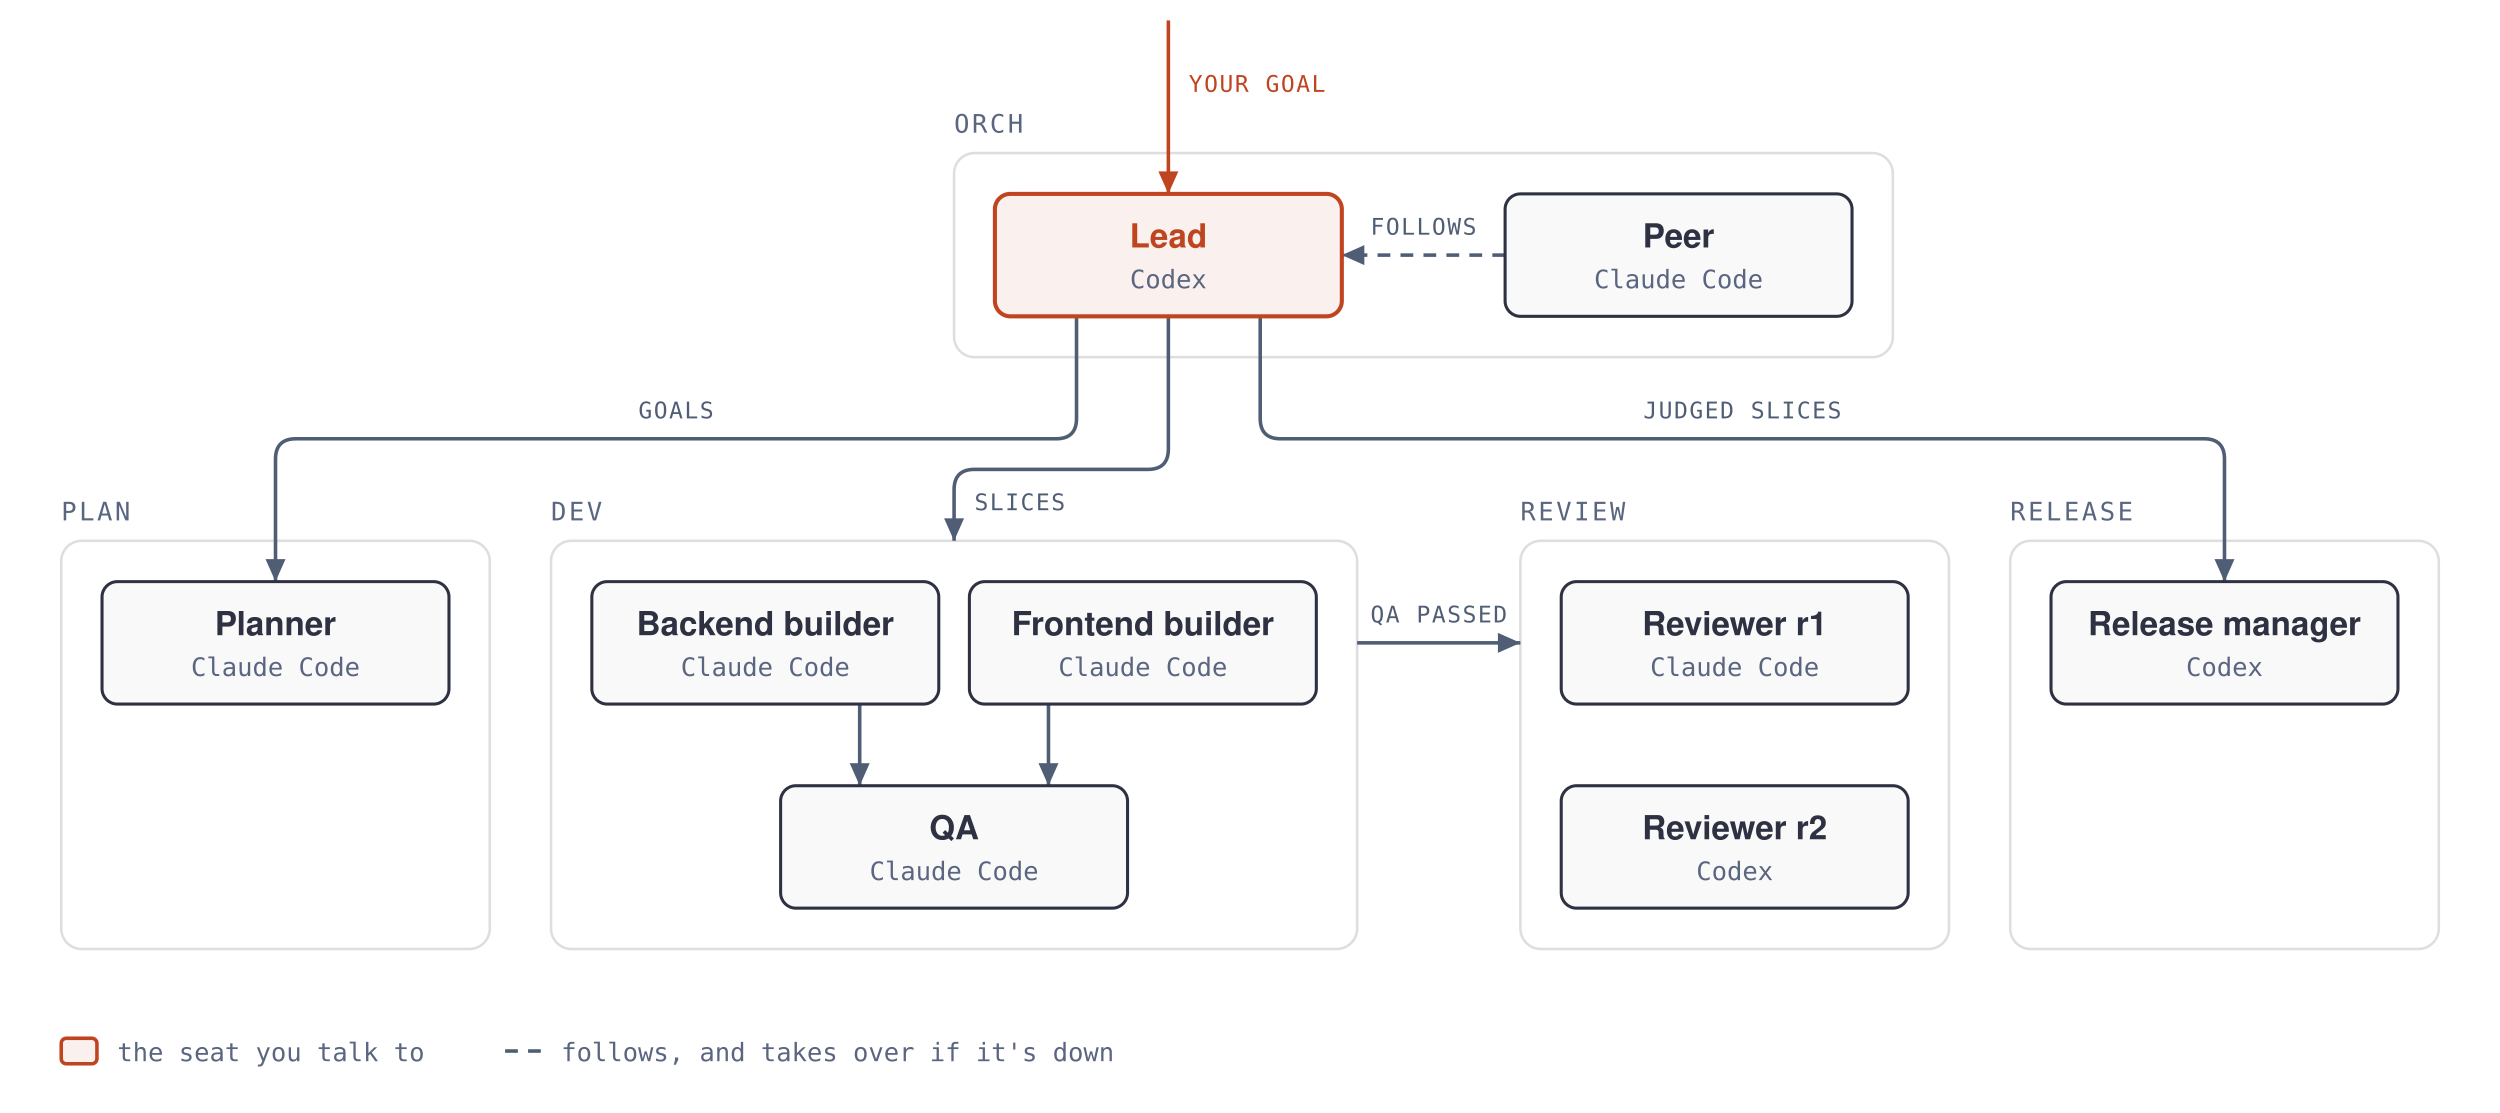
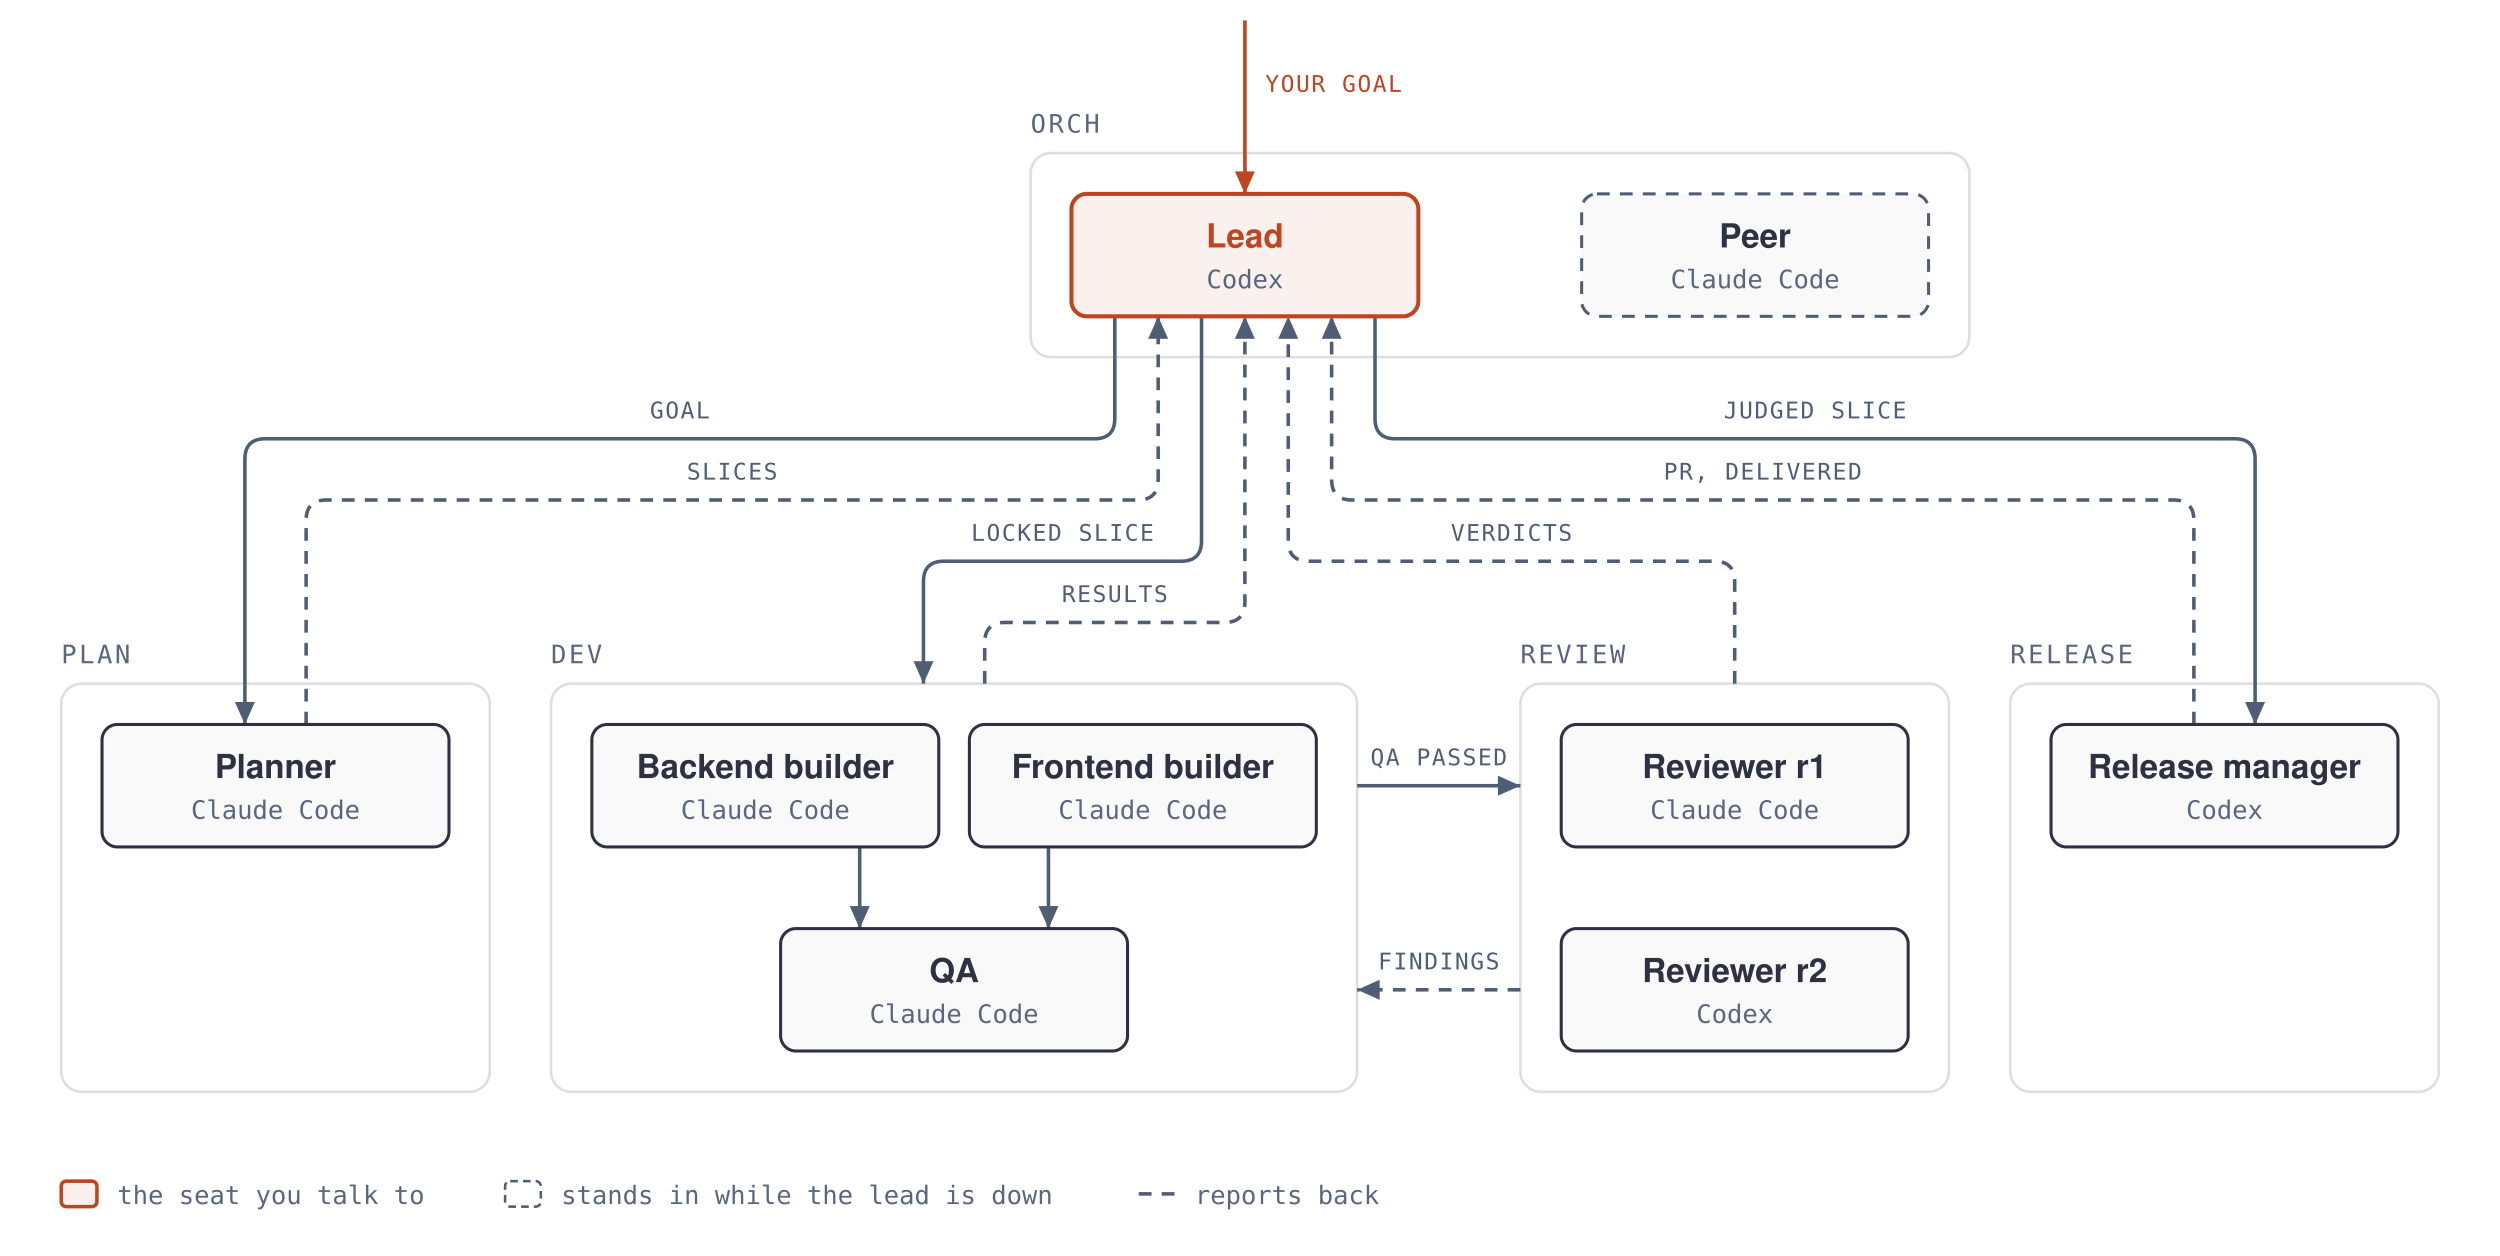
- <svg xmlns="http://www.w3.org/2000/svg" viewBox="0 0 980 436" width="980" height="436" role="img" aria-labelledby="seats-title seats-desc">
+ <svg xmlns="http://www.w3.org/2000/svg" viewBox="0 0 980 492" width="980" height="492" role="img" aria-labelledby="seats-title seats-desc">
  <defs>
    <marker id="seats-arrow-muted" viewBox="0 0 10 10" refX="9" refY="5" markerWidth="7" markerHeight="7" orient="auto-start-reverse">
      <path d="M0,1 L9,5 L0,9 z" fill="#4f5d75" />
    </marker>
    <marker id="seats-arrow-accent" viewBox="0 0 10 10" refX="9" refY="5" markerWidth="7" markerHeight="7" orient="auto-start-reverse">
      <path d="M0,1 L9,5 L0,9 z" fill="#bf4520" />
    </marker>
  </defs>
-   <rect x="374" y="60" width="368" height="80" rx="8" fill="none" stroke="rgba(45,49,66,0.16)" stroke-width="1" />
-   <rect x="788" y="212" width="168" height="160" rx="8" fill="none" stroke="rgba(45,49,66,0.16)" stroke-width="1" />
-   <rect x="596" y="212" width="168" height="160" rx="8" fill="none" stroke="rgba(45,49,66,0.16)" stroke-width="1" />
-   <rect x="216" y="212" width="316" height="160" rx="8" fill="none" stroke="rgba(45,49,66,0.16)" stroke-width="1" />
-   <rect x="24" y="212" width="168" height="160" rx="8" fill="none" stroke="rgba(45,49,66,0.16)" stroke-width="1" />
-   <path d="M458,8 L458,76" fill="none" stroke="#bf4520" stroke-width="1.4" marker-end="url(#seats-arrow-accent)" />
-   <path d="M590,100 L526,100" fill="none" stroke="#4f5d75" stroke-width="1.4" stroke-dasharray="5,4" marker-end="url(#seats-arrow-muted)" />
-   <path d="M422,124 L422,164 Q422,172 414,172 L116,172 Q108,172 108,180 L108,228" fill="none" stroke="#4f5d75" stroke-width="1.4" marker-end="url(#seats-arrow-muted)" />
-   <path d="M458,124 L458,176 Q458,184 450,184 L382,184 Q374,184 374,192 L374,212" fill="none" stroke="#4f5d75" stroke-width="1.4" marker-end="url(#seats-arrow-muted)" />
-   <path d="M494,124 L494,164 Q494,172 502,172 L864,172 Q872,172 872,180 L872,228" fill="none" stroke="#4f5d75" stroke-width="1.4" marker-end="url(#seats-arrow-muted)" />
-   <path d="M337,276 L337,308" fill="none" stroke="#4f5d75" stroke-width="1.4" marker-end="url(#seats-arrow-muted)" />
-   <path d="M411,276 L411,308" fill="none" stroke="#4f5d75" stroke-width="1.4" marker-end="url(#seats-arrow-muted)" />
-   <path d="M532,252 L596,252" fill="none" stroke="#4f5d75" stroke-width="1.4" marker-end="url(#seats-arrow-muted)" />
-   <text x="24" y="204" font-family="'Geist Mono', ui-monospace, SFMono-Regular, Menlo, Consolas, monospace" font-size="10" font-weight="400" fill="#5a6580" text-anchor="start" letter-spacing="1">PLAN</text>
-   <text x="216" y="204" font-family="'Geist Mono', ui-monospace, SFMono-Regular, Menlo, Consolas, monospace" font-size="10" font-weight="400" fill="#5a6580" text-anchor="start" letter-spacing="1">DEV</text>
-   <text x="596" y="204" font-family="'Geist Mono', ui-monospace, SFMono-Regular, Menlo, Consolas, monospace" font-size="10" font-weight="400" fill="#5a6580" text-anchor="start" letter-spacing="1">REVIEW</text>
-   <text x="788" y="204" font-family="'Geist Mono', ui-monospace, SFMono-Regular, Menlo, Consolas, monospace" font-size="10" font-weight="400" fill="#5a6580" text-anchor="start" letter-spacing="1">RELEASE</text>
-   <rect x="40" y="228" width="136" height="48" rx="6" fill="rgba(45,49,66,0.03)" stroke="#2d3142" stroke-width="1.2" />
-   <text x="108" y="249" font-family="Geist, system-ui, -apple-system, 'Segoe UI', Helvetica, Arial, sans-serif" font-size="13" font-weight="600" fill="#2d3142" text-anchor="middle">Planner</text>
-   <text x="108" y="265" font-family="'Geist Mono', ui-monospace, SFMono-Regular, Menlo, Consolas, monospace" font-size="10" font-weight="400" fill="#5a6580" text-anchor="middle">Claude Code</text>
-   <rect x="232" y="228" width="136" height="48" rx="6" fill="rgba(45,49,66,0.03)" stroke="#2d3142" stroke-width="1.2" />
-   <text x="300" y="249" font-family="Geist, system-ui, -apple-system, 'Segoe UI', Helvetica, Arial, sans-serif" font-size="13" font-weight="600" fill="#2d3142" text-anchor="middle">Backend builder</text>
-   <text x="300" y="265" font-family="'Geist Mono', ui-monospace, SFMono-Regular, Menlo, Consolas, monospace" font-size="10" font-weight="400" fill="#5a6580" text-anchor="middle">Claude Code</text>
-   <rect x="380" y="228" width="136" height="48" rx="6" fill="rgba(45,49,66,0.03)" stroke="#2d3142" stroke-width="1.2" />
-   <text x="448" y="249" font-family="Geist, system-ui, -apple-system, 'Segoe UI', Helvetica, Arial, sans-serif" font-size="13" font-weight="600" fill="#2d3142" text-anchor="middle">Frontend builder</text>
-   <text x="448" y="265" font-family="'Geist Mono', ui-monospace, SFMono-Regular, Menlo, Consolas, monospace" font-size="10" font-weight="400" fill="#5a6580" text-anchor="middle">Claude Code</text>
-   <rect x="306" y="308" width="136" height="48" rx="6" fill="rgba(45,49,66,0.03)" stroke="#2d3142" stroke-width="1.2" />
-   <text x="374" y="329" font-family="Geist, system-ui, -apple-system, 'Segoe UI', Helvetica, Arial, sans-serif" font-size="13" font-weight="600" fill="#2d3142" text-anchor="middle">QA</text>
-   <text x="374" y="345" font-family="'Geist Mono', ui-monospace, SFMono-Regular, Menlo, Consolas, monospace" font-size="10" font-weight="400" fill="#5a6580" text-anchor="middle">Claude Code</text>
-   <rect x="612" y="228" width="136" height="48" rx="6" fill="rgba(45,49,66,0.03)" stroke="#2d3142" stroke-width="1.2" />
-   <text x="680" y="249" font-family="Geist, system-ui, -apple-system, 'Segoe UI', Helvetica, Arial, sans-serif" font-size="13" font-weight="600" fill="#2d3142" text-anchor="middle">Reviewer r1</text>
-   <text x="680" y="265" font-family="'Geist Mono', ui-monospace, SFMono-Regular, Menlo, Consolas, monospace" font-size="10" font-weight="400" fill="#5a6580" text-anchor="middle">Claude Code</text>
-   <rect x="612" y="308" width="136" height="48" rx="6" fill="rgba(45,49,66,0.03)" stroke="#2d3142" stroke-width="1.2" />
-   <text x="680" y="329" font-family="Geist, system-ui, -apple-system, 'Segoe UI', Helvetica, Arial, sans-serif" font-size="13" font-weight="600" fill="#2d3142" text-anchor="middle">Reviewer r2</text>
-   <text x="680" y="345" font-family="'Geist Mono', ui-monospace, SFMono-Regular, Menlo, Consolas, monospace" font-size="10" font-weight="400" fill="#5a6580" text-anchor="middle">Codex</text>
-   <rect x="804" y="228" width="136" height="48" rx="6" fill="rgba(45,49,66,0.03)" stroke="#2d3142" stroke-width="1.2" />
-   <text x="872" y="249" font-family="Geist, system-ui, -apple-system, 'Segoe UI', Helvetica, Arial, sans-serif" font-size="13" font-weight="600" fill="#2d3142" text-anchor="middle">Release manager</text>
-   <text x="872" y="265" font-family="'Geist Mono', ui-monospace, SFMono-Regular, Menlo, Consolas, monospace" font-size="10" font-weight="400" fill="#5a6580" text-anchor="middle">Codex</text>
-   <text x="374" y="52" font-family="'Geist Mono', ui-monospace, SFMono-Regular, Menlo, Consolas, monospace" font-size="10" font-weight="400" fill="#5a6580" text-anchor="start" letter-spacing="1">ORCH</text>
-   <rect x="390" y="76" width="136" height="48" rx="6" fill="rgba(191,69,32,0.08)" stroke="#bf4520" stroke-width="1.6" />
-   <text x="458" y="97" font-family="Geist, system-ui, -apple-system, 'Segoe UI', Helvetica, Arial, sans-serif" font-size="13" font-weight="600" fill="#bf4520" text-anchor="middle">Lead</text>
-   <text x="458" y="113" font-family="'Geist Mono', ui-monospace, SFMono-Regular, Menlo, Consolas, monospace" font-size="10" font-weight="400" fill="#5a6580" text-anchor="middle">Codex</text>
-   <rect x="590" y="76" width="136" height="48" rx="6" fill="rgba(45,49,66,0.03)" stroke="#2d3142" stroke-width="1.2" />
-   <text x="658" y="97" font-family="Geist, system-ui, -apple-system, 'Segoe UI', Helvetica, Arial, sans-serif" font-size="13" font-weight="600" fill="#2d3142" text-anchor="middle">Peer</text>
-   <text x="658" y="113" font-family="'Geist Mono', ui-monospace, SFMono-Regular, Menlo, Consolas, monospace" font-size="10" font-weight="400" fill="#5a6580" text-anchor="middle">Claude Code</text>
-   <text x="466" y="36" font-family="'Geist Mono', ui-monospace, SFMono-Regular, Menlo, Consolas, monospace" font-size="9" font-weight="400" fill="#bf4520" text-anchor="start" letter-spacing="0.6">YOUR GOAL</text>
-   <text x="558" y="92" font-family="'Geist Mono', ui-monospace, SFMono-Regular, Menlo, Consolas, monospace" font-size="9" font-weight="400" fill="#4f5d75" text-anchor="middle" letter-spacing="0.6">FOLLOWS</text>
-   <text x="265" y="164" font-family="'Geist Mono', ui-monospace, SFMono-Regular, Menlo, Consolas, monospace" font-size="9" font-weight="400" fill="#4f5d75" text-anchor="middle" letter-spacing="0.6">GOALS</text>
-   <text x="382" y="200" font-family="'Geist Mono', ui-monospace, SFMono-Regular, Menlo, Consolas, monospace" font-size="9" font-weight="400" fill="#4f5d75" text-anchor="start" letter-spacing="0.6">SLICES</text>
-   <text x="683" y="164" font-family="'Geist Mono', ui-monospace, SFMono-Regular, Menlo, Consolas, monospace" font-size="9" font-weight="400" fill="#4f5d75" text-anchor="middle" letter-spacing="0.6">JUDGED SLICES</text>
-   <text x="564" y="244" font-family="'Geist Mono', ui-monospace, SFMono-Regular, Menlo, Consolas, monospace" font-size="9" font-weight="400" fill="#4f5d75" text-anchor="middle" letter-spacing="0.6">QA PASSED</text>
-   <rect x="24" y="407" width="14" height="10" rx="2" fill="rgba(191,69,32,0.08)" stroke="#bf4520" stroke-width="1.4" />
-   <text x="46" y="416" font-family="'Geist Mono', ui-monospace, SFMono-Regular, Menlo, Consolas, monospace" font-size="10" fill="#5a6580">the seat you talk to</text>
-   <line x1="198.0" y1="412" x2="214.0" y2="412" stroke="#4f5d75" stroke-width="1.4" stroke-dasharray="5,4" />
-   <text x="220.0" y="416" font-family="'Geist Mono', ui-monospace, SFMono-Regular, Menlo, Consolas, monospace" font-size="10" fill="#5a6580">follows, and takes over if it's down</text>
+   <rect x="404" y="60" width="368" height="80" rx="8" fill="none" stroke="rgba(45,49,66,0.16)" stroke-width="1" />
+   <rect x="788" y="268" width="168" height="160" rx="8" fill="none" stroke="rgba(45,49,66,0.16)" stroke-width="1" />
+   <rect x="596" y="268" width="168" height="160" rx="8" fill="none" stroke="rgba(45,49,66,0.16)" stroke-width="1" />
+   <rect x="216" y="268" width="316" height="160" rx="8" fill="none" stroke="rgba(45,49,66,0.16)" stroke-width="1" />
+   <rect x="24" y="268" width="168" height="160" rx="8" fill="none" stroke="rgba(45,49,66,0.16)" stroke-width="1" />
+   <path d="M488,8 L488,76" fill="none" stroke="#bf4520" stroke-width="1.4" marker-end="url(#seats-arrow-accent)" />
+   <path d="M437,124 L437,164 Q437,172 429,172 L104,172 Q96,172 96,180 L96,284" fill="none" stroke="#4f5d75" stroke-width="1.4" marker-end="url(#seats-arrow-muted)" />
+   <path d="M120,284 L120,204 Q120,196 128,196 L446,196 Q454,196 454,188 L454,124" fill="none" stroke="#4f5d75" stroke-width="1.4" stroke-dasharray="5,4" marker-end="url(#seats-arrow-muted)" />
+   <path d="M471,124 L471,212 Q471,220 463,220 L370,220 Q362,220 362,228 L362,268" fill="none" stroke="#4f5d75" stroke-width="1.4" marker-end="url(#seats-arrow-muted)" />
+   <path d="M386,268 L386,252 Q386,244 394,244 L480,244 Q488,244 488,236 L488,124" fill="none" stroke="#4f5d75" stroke-width="1.4" stroke-dasharray="5,4" marker-end="url(#seats-arrow-muted)" />
+   <path d="M680,268 L680,228 Q680,220 672,220 L513,220 Q505,220 505,212 L505,124" fill="none" stroke="#4f5d75" stroke-width="1.4" stroke-dasharray="5,4" marker-end="url(#seats-arrow-muted)" />
+   <path d="M860,284 L860,204 Q860,196 852,196 L530,196 Q522,196 522,188 L522,124" fill="none" stroke="#4f5d75" stroke-width="1.4" stroke-dasharray="5,4" marker-end="url(#seats-arrow-muted)" />
+   <path d="M539,124 L539,164 Q539,172 547,172 L876,172 Q884,172 884,180 L884,284" fill="none" stroke="#4f5d75" stroke-width="1.4" marker-end="url(#seats-arrow-muted)" />
+   <path d="M337,332 L337,364" fill="none" stroke="#4f5d75" stroke-width="1.4" marker-end="url(#seats-arrow-muted)" />
+   <path d="M411,332 L411,364" fill="none" stroke="#4f5d75" stroke-width="1.4" marker-end="url(#seats-arrow-muted)" />
+   <path d="M532,308 L596,308" fill="none" stroke="#4f5d75" stroke-width="1.4" marker-end="url(#seats-arrow-muted)" />
+   <path d="M596,388 L532,388" fill="none" stroke="#4f5d75" stroke-width="1.4" stroke-dasharray="5,4" marker-end="url(#seats-arrow-muted)" />
+   <text x="24" y="260" font-family="'Geist Mono', ui-monospace, SFMono-Regular, Menlo, Consolas, monospace" font-size="10" font-weight="400" fill="#5a6580" text-anchor="start" letter-spacing="1">PLAN</text>
+   <text x="216" y="260" font-family="'Geist Mono', ui-monospace, SFMono-Regular, Menlo, Consolas, monospace" font-size="10" font-weight="400" fill="#5a6580" text-anchor="start" letter-spacing="1">DEV</text>
+   <text x="596" y="260" font-family="'Geist Mono', ui-monospace, SFMono-Regular, Menlo, Consolas, monospace" font-size="10" font-weight="400" fill="#5a6580" text-anchor="start" letter-spacing="1">REVIEW</text>
+   <text x="788" y="260" font-family="'Geist Mono', ui-monospace, SFMono-Regular, Menlo, Consolas, monospace" font-size="10" font-weight="400" fill="#5a6580" text-anchor="start" letter-spacing="1">RELEASE</text>
+   <rect x="40" y="284" width="136" height="48" rx="6" fill="rgba(45,49,66,0.03)" stroke="#2d3142" stroke-width="1.2" />
+   <text x="108" y="305" font-family="Geist, system-ui, -apple-system, 'Segoe UI', Helvetica, Arial, sans-serif" font-size="13" font-weight="600" fill="#2d3142" text-anchor="middle">Planner</text>
+   <text x="108" y="321" font-family="'Geist Mono', ui-monospace, SFMono-Regular, Menlo, Consolas, monospace" font-size="10" font-weight="400" fill="#5a6580" text-anchor="middle">Claude Code</text>
+   <rect x="232" y="284" width="136" height="48" rx="6" fill="rgba(45,49,66,0.03)" stroke="#2d3142" stroke-width="1.2" />
+   <text x="300" y="305" font-family="Geist, system-ui, -apple-system, 'Segoe UI', Helvetica, Arial, sans-serif" font-size="13" font-weight="600" fill="#2d3142" text-anchor="middle">Backend builder</text>
+   <text x="300" y="321" font-family="'Geist Mono', ui-monospace, SFMono-Regular, Menlo, Consolas, monospace" font-size="10" font-weight="400" fill="#5a6580" text-anchor="middle">Claude Code</text>
+   <rect x="380" y="284" width="136" height="48" rx="6" fill="rgba(45,49,66,0.03)" stroke="#2d3142" stroke-width="1.2" />
+   <text x="448" y="305" font-family="Geist, system-ui, -apple-system, 'Segoe UI', Helvetica, Arial, sans-serif" font-size="13" font-weight="600" fill="#2d3142" text-anchor="middle">Frontend builder</text>
+   <text x="448" y="321" font-family="'Geist Mono', ui-monospace, SFMono-Regular, Menlo, Consolas, monospace" font-size="10" font-weight="400" fill="#5a6580" text-anchor="middle">Claude Code</text>
+   <rect x="306" y="364" width="136" height="48" rx="6" fill="rgba(45,49,66,0.03)" stroke="#2d3142" stroke-width="1.2" />
+   <text x="374" y="385" font-family="Geist, system-ui, -apple-system, 'Segoe UI', Helvetica, Arial, sans-serif" font-size="13" font-weight="600" fill="#2d3142" text-anchor="middle">QA</text>
+   <text x="374" y="401" font-family="'Geist Mono', ui-monospace, SFMono-Regular, Menlo, Consolas, monospace" font-size="10" font-weight="400" fill="#5a6580" text-anchor="middle">Claude Code</text>
+   <rect x="612" y="284" width="136" height="48" rx="6" fill="rgba(45,49,66,0.03)" stroke="#2d3142" stroke-width="1.2" />
+   <text x="680" y="305" font-family="Geist, system-ui, -apple-system, 'Segoe UI', Helvetica, Arial, sans-serif" font-size="13" font-weight="600" fill="#2d3142" text-anchor="middle">Reviewer r1</text>
+   <text x="680" y="321" font-family="'Geist Mono', ui-monospace, SFMono-Regular, Menlo, Consolas, monospace" font-size="10" font-weight="400" fill="#5a6580" text-anchor="middle">Claude Code</text>
+   <rect x="612" y="364" width="136" height="48" rx="6" fill="rgba(45,49,66,0.03)" stroke="#2d3142" stroke-width="1.2" />
+   <text x="680" y="385" font-family="Geist, system-ui, -apple-system, 'Segoe UI', Helvetica, Arial, sans-serif" font-size="13" font-weight="600" fill="#2d3142" text-anchor="middle">Reviewer r2</text>
+   <text x="680" y="401" font-family="'Geist Mono', ui-monospace, SFMono-Regular, Menlo, Consolas, monospace" font-size="10" font-weight="400" fill="#5a6580" text-anchor="middle">Codex</text>
+   <rect x="804" y="284" width="136" height="48" rx="6" fill="rgba(45,49,66,0.03)" stroke="#2d3142" stroke-width="1.2" />
+   <text x="872" y="305" font-family="Geist, system-ui, -apple-system, 'Segoe UI', Helvetica, Arial, sans-serif" font-size="13" font-weight="600" fill="#2d3142" text-anchor="middle">Release manager</text>
+   <text x="872" y="321" font-family="'Geist Mono', ui-monospace, SFMono-Regular, Menlo, Consolas, monospace" font-size="10" font-weight="400" fill="#5a6580" text-anchor="middle">Codex</text>
+   <text x="404" y="52" font-family="'Geist Mono', ui-monospace, SFMono-Regular, Menlo, Consolas, monospace" font-size="10" font-weight="400" fill="#5a6580" text-anchor="start" letter-spacing="1">ORCH</text>
+   <rect x="420" y="76" width="136" height="48" rx="6" fill="rgba(191,69,32,0.08)" stroke="#bf4520" stroke-width="1.6" />
+   <text x="488" y="97" font-family="Geist, system-ui, -apple-system, 'Segoe UI', Helvetica, Arial, sans-serif" font-size="13" font-weight="600" fill="#bf4520" text-anchor="middle">Lead</text>
+   <text x="488" y="113" font-family="'Geist Mono', ui-monospace, SFMono-Regular, Menlo, Consolas, monospace" font-size="10" font-weight="400" fill="#5a6580" text-anchor="middle">Codex</text>
+   <rect x="620" y="76" width="136" height="48" rx="6" fill="rgba(45,49,66,0.03)" stroke="#4f5d75" stroke-width="1.2" stroke-dasharray="5,4" />
+   <text x="688" y="97" font-family="Geist, system-ui, -apple-system, 'Segoe UI', Helvetica, Arial, sans-serif" font-size="13" font-weight="600" fill="#2d3142" text-anchor="middle">Peer</text>
+   <text x="688" y="113" font-family="'Geist Mono', ui-monospace, SFMono-Regular, Menlo, Consolas, monospace" font-size="10" font-weight="400" fill="#5a6580" text-anchor="middle">Claude Code</text>
+   <text x="496" y="36" font-family="'Geist Mono', ui-monospace, SFMono-Regular, Menlo, Consolas, monospace" font-size="9" font-weight="400" fill="#bf4520" text-anchor="start" letter-spacing="0.6">YOUR GOAL</text>
+   <text x="266.5" y="164" font-family="'Geist Mono', ui-monospace, SFMono-Regular, Menlo, Consolas, monospace" font-size="9" font-weight="400" fill="#4f5d75" text-anchor="middle" letter-spacing="0.6">GOAL</text>
+   <text x="287" y="188" font-family="'Geist Mono', ui-monospace, SFMono-Regular, Menlo, Consolas, monospace" font-size="9" font-weight="400" fill="#4f5d75" text-anchor="middle" letter-spacing="0.6">SLICES</text>
+   <text x="416.5" y="212" font-family="'Geist Mono', ui-monospace, SFMono-Regular, Menlo, Consolas, monospace" font-size="9" font-weight="400" fill="#4f5d75" text-anchor="middle" letter-spacing="0.6">LOCKED SLICE</text>
+   <text x="437" y="236" font-family="'Geist Mono', ui-monospace, SFMono-Regular, Menlo, Consolas, monospace" font-size="9" font-weight="400" fill="#4f5d75" text-anchor="middle" letter-spacing="0.6">RESULTS</text>
+   <text x="592.5" y="212" font-family="'Geist Mono', ui-monospace, SFMono-Regular, Menlo, Consolas, monospace" font-size="9" font-weight="400" fill="#4f5d75" text-anchor="middle" letter-spacing="0.6">VERDICTS</text>
+   <text x="691" y="188" font-family="'Geist Mono', ui-monospace, SFMono-Regular, Menlo, Consolas, monospace" font-size="9" font-weight="400" fill="#4f5d75" text-anchor="middle" letter-spacing="0.6">PR, DELIVERED</text>
+   <text x="711.5" y="164" font-family="'Geist Mono', ui-monospace, SFMono-Regular, Menlo, Consolas, monospace" font-size="9" font-weight="400" fill="#4f5d75" text-anchor="middle" letter-spacing="0.6">JUDGED SLICE</text>
+   <text x="564" y="300" font-family="'Geist Mono', ui-monospace, SFMono-Regular, Menlo, Consolas, monospace" font-size="9" font-weight="400" fill="#4f5d75" text-anchor="middle" letter-spacing="0.6">QA PASSED</text>
+   <text x="564" y="380" font-family="'Geist Mono', ui-monospace, SFMono-Regular, Menlo, Consolas, monospace" font-size="9" font-weight="400" fill="#4f5d75" text-anchor="middle" letter-spacing="0.6">FINDINGS</text>
+   <rect x="24" y="463" width="14" height="10" rx="2" fill="rgba(191,69,32,0.08)" stroke="#bf4520" stroke-width="1.4" />
+   <text x="46" y="472" font-family="'Geist Mono', ui-monospace, SFMono-Regular, Menlo, Consolas, monospace" font-size="10" fill="#5a6580">the seat you talk to</text>
+   <rect x="198.0" y="463" width="14" height="10" rx="2" fill="none" stroke="#4f5d75" stroke-dasharray="3,2" />
+   <text x="220.0" y="472" font-family="'Geist Mono', ui-monospace, SFMono-Regular, Menlo, Consolas, monospace" font-size="10" fill="#5a6580">stands in while the lead is down</text>
+   <line x1="446.4" y1="468" x2="462.4" y2="468" stroke="#4f5d75" stroke-width="1.4" stroke-dasharray="5,4" />
+   <text x="468.4" y="472" font-family="'Geist Mono', ui-monospace, SFMono-Regular, Menlo, Consolas, monospace" font-size="10" fill="#5a6580">reports back</text>
</svg>
